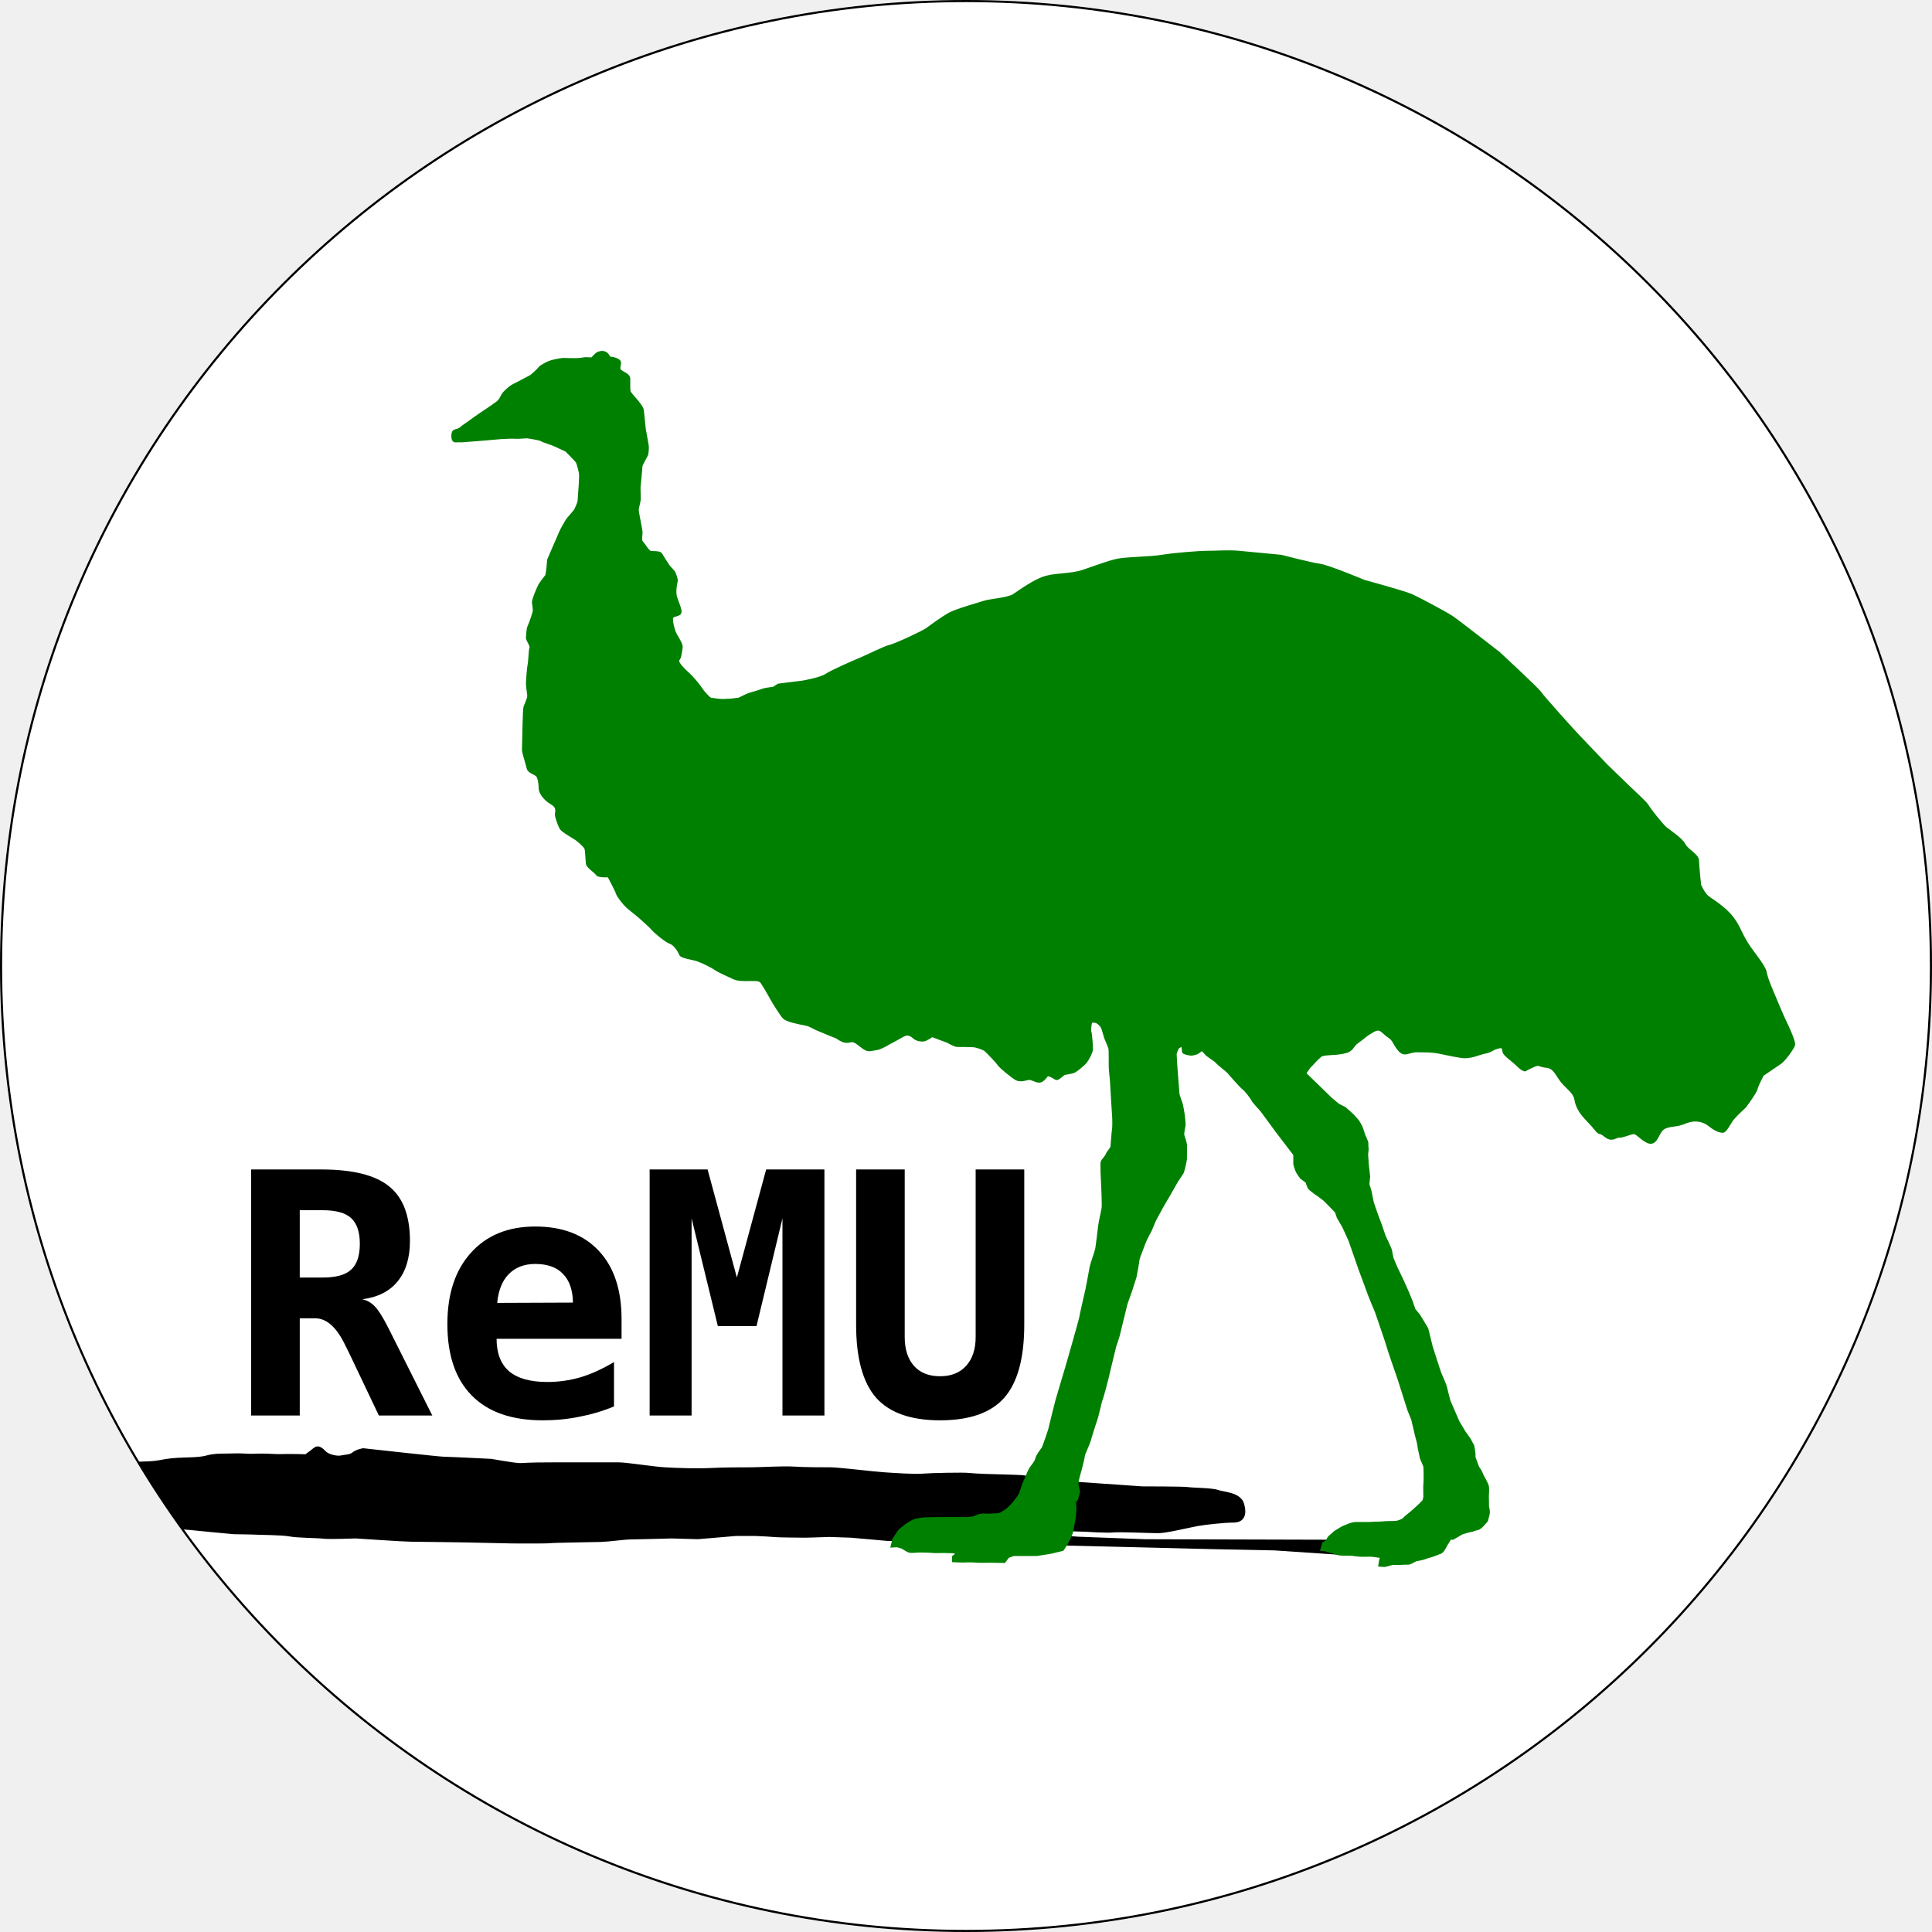
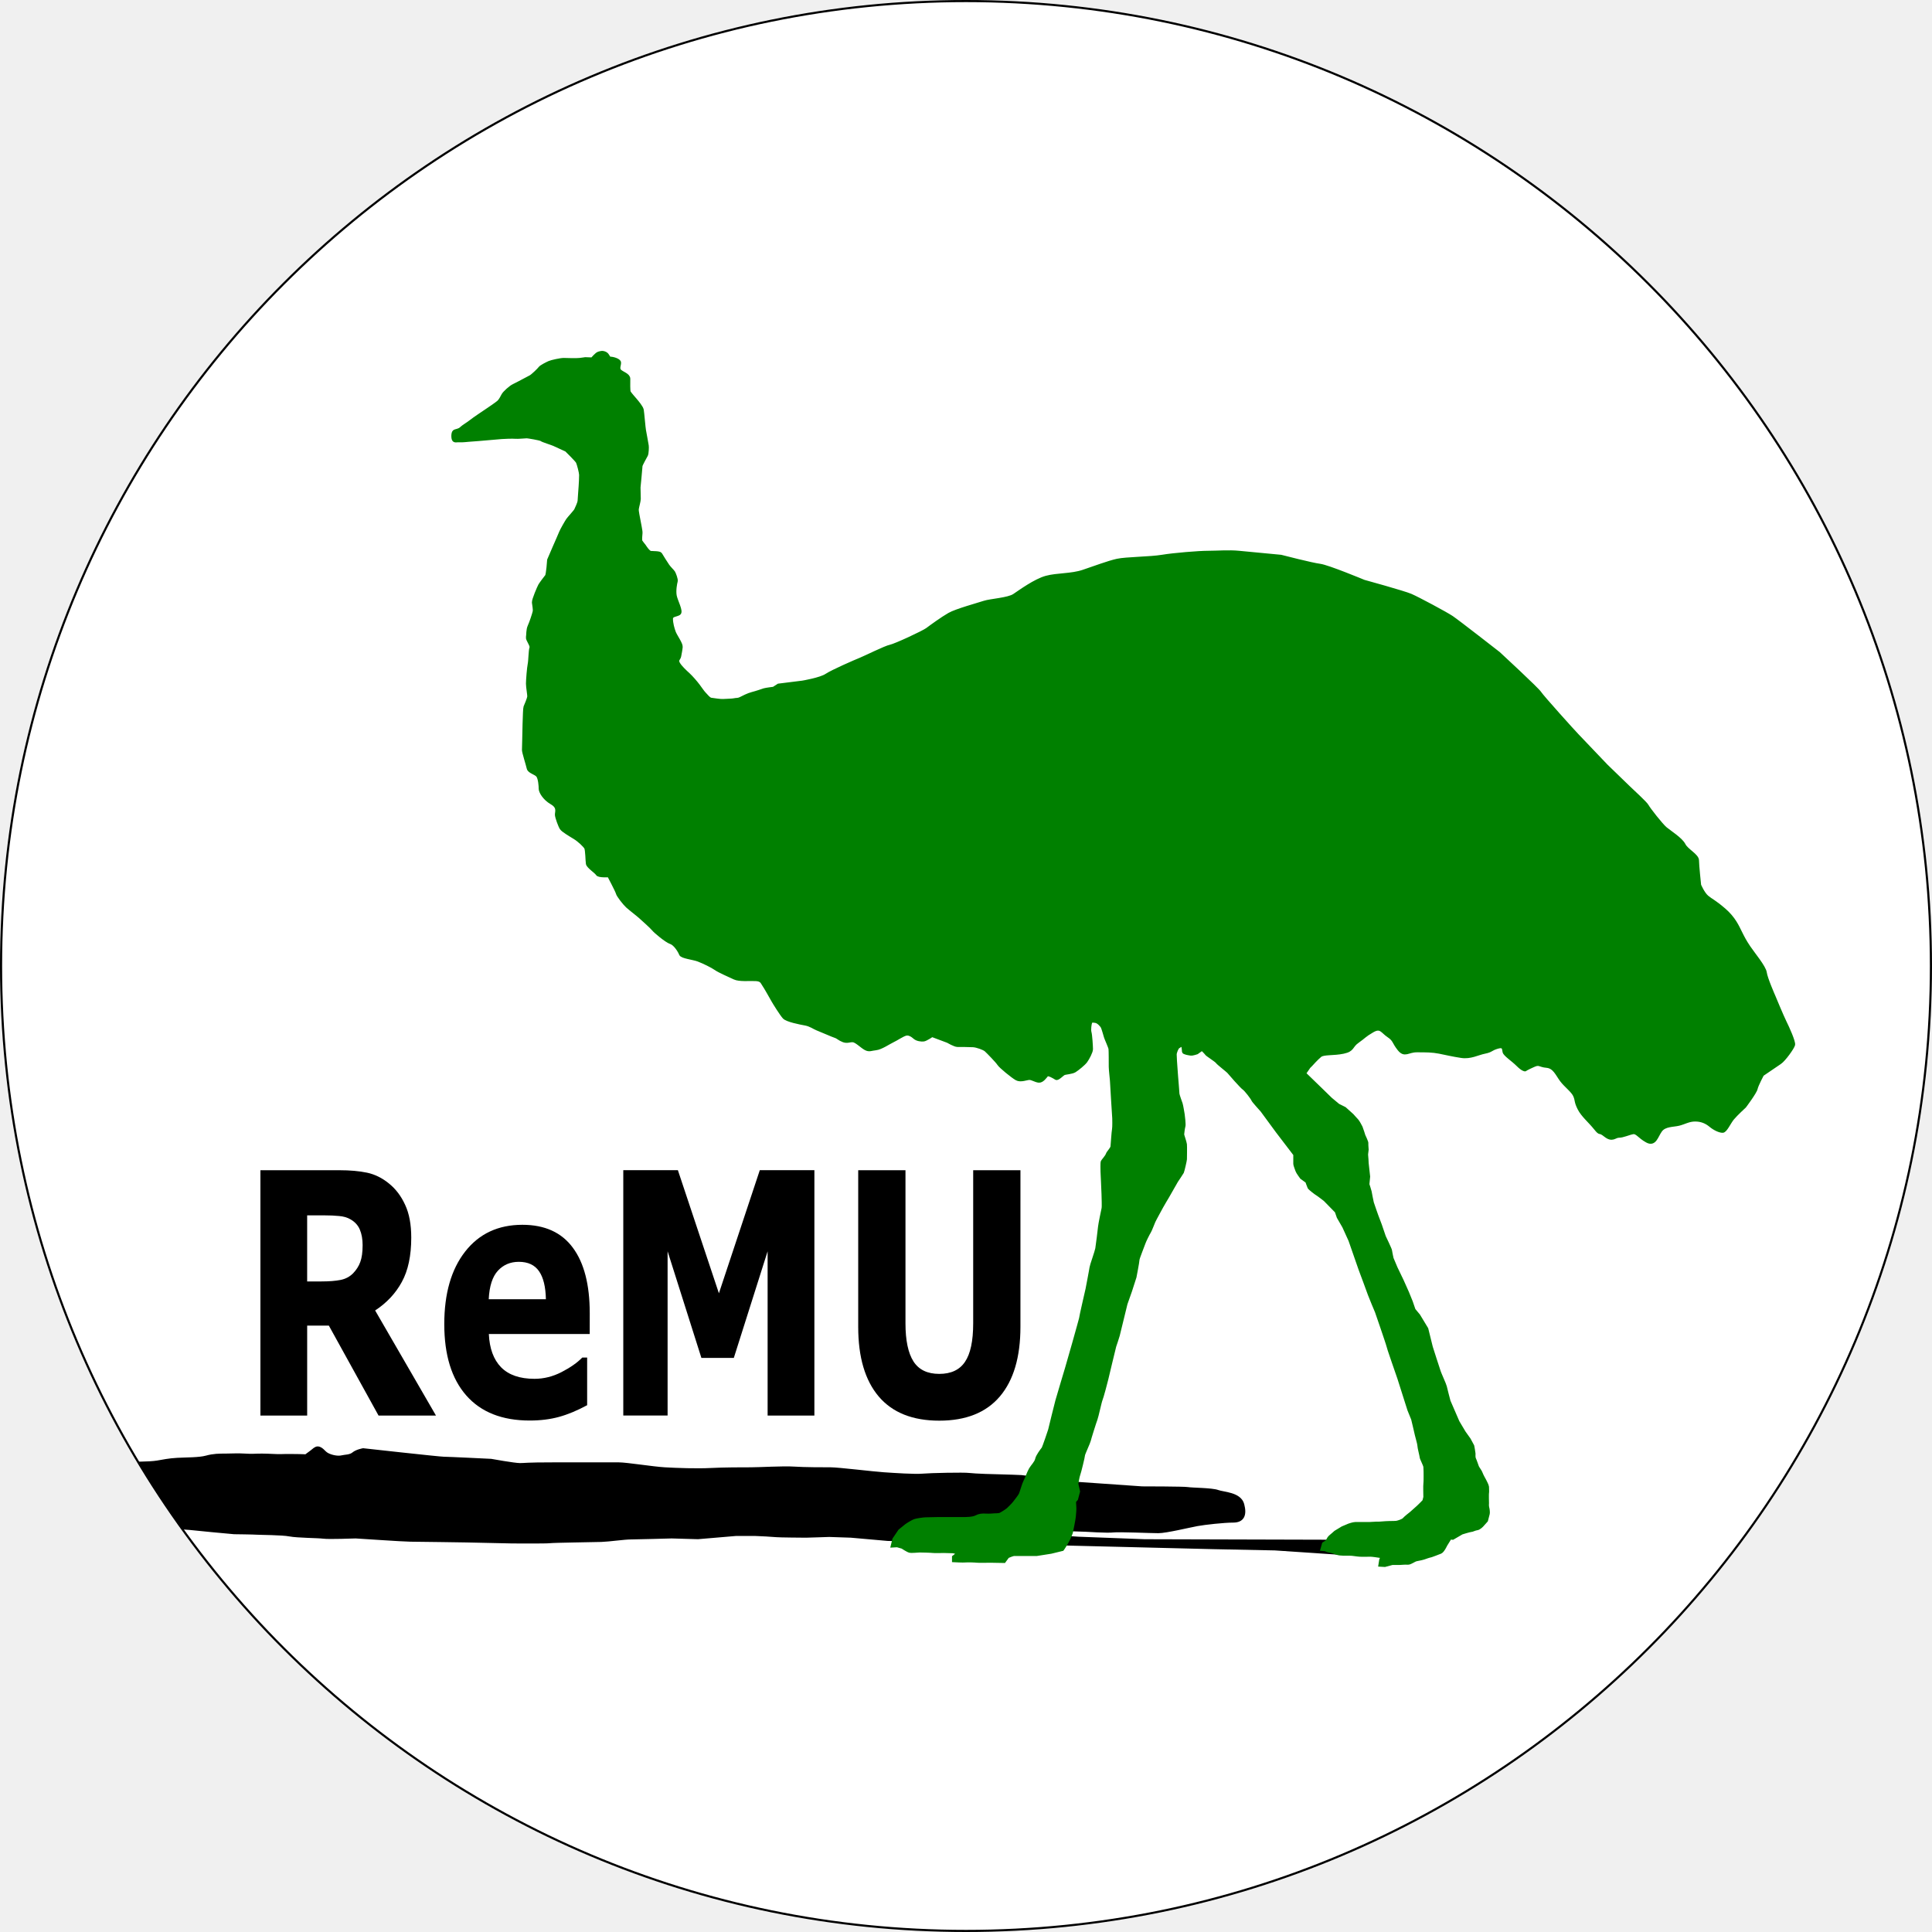
<svg xmlns="http://www.w3.org/2000/svg" width="100mm" height="100mm" viewBox="0 0 100 100" version="1.1" id="svg8" style="enable-background:new">
  <defs id="defs2">
    <clipPath clipPathUnits="userSpaceOnUse" id="clipPath4566">
      <g id="use4568">
        <circle r="44.781" cy="194.306" cx="100.355" id="circle4599" style="fill:none;stroke:#000000;stroke-width:0.774;stroke-miterlimit:4;stroke-dasharray:none" />
      </g>
    </clipPath>
    <clipPath clipPathUnits="userSpaceOnUse" id="clipPath4587">
      <g id="use4589">
        <g transform="translate(-0.8018086,1.870887)" id="g4609">
          <g clip-path="url(#clipPath4566)" id="g4607">
            <g id="g4605">
              <circle style="fill:none;stroke:#000000;stroke-width:0.774;stroke-miterlimit:4;stroke-dasharray:none" id="circle4603" cx="100.355" cy="194.306" r="44.781" />
            </g>
          </g>
        </g>
      </g>
    </clipPath>
  </defs>
  <g id="layer2" transform="translate(0,-197)" style="display:inline">
    <circle style="fill:#ffffff;stroke:#000000;stroke-width:0.11;stroke-miterlimit:4;stroke-dasharray:none" id="path835" cx="50" cy="247" r="49.945" />
    <path style="fill:#000000;stroke:#000000;stroke-width:0.193;stroke-linecap:butt;stroke-linejoin:miter;stroke-miterlimit:4;stroke-dasharray:none;stroke-opacity:1" d="m 16.448,271.962 c -0.113,0.002 -0.2,0.103 -0.316,0.191 -0.155,0.116 -0.297,0.22 -0.297,0.22 0,0 -0.194,-0.013 -0.336,-0.013 -0.142,0 -0.672,-0.013 -0.917,0 -0.246,0.013 -0.633,-0.026 -1.021,-0.026 -0.388,0 -0.491,0.026 -0.878,0 -0.388,-0.026 -0.685,0 -1.008,0 -0.323,0 -0.621,-3e-5 -0.995,0.103 -0.375,0.103 -1.033,0.09 -1.499,0.116 -0.465,0.026 -0.724,0.09 -1.047,0.142 -0.226,0.036 -0.551,0.05 -0.868,0.057 a 49.945,49.945 0 0 0 2.197,3.316 c 0.119,0.009 0.346,0.023 0.363,0.026 0.078,0.013 2.236,0.22 2.287,0.22 0.052,0 1.021,0.013 1.189,0.026 0.168,0.013 1.292,0.013 1.693,0.09 0.401,0.077 1.447,0.077 1.745,0.116 0.297,0.039 1.602,-0.013 1.667,-0.013 0.065,0 2.481,0.168 2.83,0.168 0.349,0 2.882,0.039 2.882,0.039 0,0 2.274,0.052 2.391,0.052 0.116,0 1.757,0.013 1.951,-0.013 0.194,-0.026 2.262,-0.052 2.662,-0.065 0.401,-0.013 1.201,-0.129 1.524,-0.129 0.323,0 2.055,-0.052 2.12,-0.052 0.065,0 1.357,0.039 1.357,0.039 l 1.977,-0.168 h 0.969 c 0.168,0 1.034,0.052 1.137,0.065 0.103,0.013 1.344,0.025 1.512,0.025 0.168,0 1.099,-0.038 1.202,-0.038 0.103,0 1.124,0.038 1.124,0.038 l 1.9,0.168 9.524,0.245 7.34,0.181 3.179,0.065 3.088,0.207 -0.375,-0.568 -9.459,-0.026 -3.425,-0.13 -9.485,-0.646 0.258,-0.116 9.602,0.313 c 0,0 1.133,0.073 1.425,0.037 0.292,-0.037 1.937,0.037 2.339,0.037 0.402,0 1.608,-0.293 2.01,-0.366 0.402,-0.073 1.389,-0.182 1.864,-0.182 0.475,0 0.622,-0.292 0.475,-0.841 -0.146,-0.548 -0.987,-0.548 -1.28,-0.658 -0.292,-0.11 -1.352,-0.11 -1.535,-0.146 -0.183,-0.036 -2.376,-0.037 -2.376,-0.037 l -3.402,-0.237 -2.848,-0.348 c 0,0 -0.841,-0.037 -1.06,-0.037 -0.219,0 -1.389,-0.037 -1.645,-0.073 -0.256,-0.036 -2.01,9e-5 -2.412,0.037 -0.402,0.036 -1.462,-0.036 -2.01,-0.073 -0.548,-0.036 -2.339,-0.256 -2.741,-0.256 -0.402,0 -1.352,-1.9e-4 -1.901,-0.037 -0.548,-0.037 -1.791,0.037 -2.23,0.037 -0.439,0 -1.389,-2.7e-4 -2.083,0.036 -0.694,0.037 -1.755,2.6e-4 -2.376,-0.036 -0.621,-0.036 -1.974,-0.256 -2.376,-0.256 h -3.363 c -1.499,0 -1.462,0.037 -1.754,0.037 -0.292,0 -1.499,-0.219 -1.499,-0.219 0,0 -2.23,-0.11 -2.449,-0.11 -0.219,0 -4.167,-0.439 -4.167,-0.439 0,0 -0.33,0.057 -0.498,0.199 -0.168,0.142 -0.453,0.129 -0.608,0.168 -0.155,0.039 -0.426,0.013 -0.672,-0.09 -0.246,-0.103 -0.271,-0.233 -0.452,-0.336 -0.045,-0.026 -0.086,-0.036 -0.124,-0.036 z" id="path4543" />
-     <text xml:space="preserve" style="font-style:normal;font-variant:normal;font-weight:bold;font-stretch:normal;font-size:17.467px;line-height:1.25;font-family:'DejaVu Sans Mono';-inkscape-font-specification:'DejaVu Sans Mono Bold';letter-spacing:0px;word-spacing:0px;fill:#000000;fill-opacity:1;stroke:none;stroke-width:0.205" x="11.858" y="270.269" id="text4526">
-       <tspan id="tspan4524" x="11.858" y="270.269" style="font-style:normal;font-variant:normal;font-weight:bold;font-stretch:normal;font-size:17.467px;font-family:'DejaVu Sans Mono';-inkscape-font-specification:'DejaVu Sans Mono Bold';stroke-width:0.205">ReMU</tspan>
-     </text>
+     <g aria-label="ReMU" transform="scale(0.8619743,1.160127)" style="font-style:normal;font-variant:normal;font-weight:bold;font-stretch:normal;font-size:15.056px;line-height:1.25;font-family:sans-serif;-inkscape-font-specification:'sans-serif, Bold';font-variant-ligatures:normal;font-variant-caps:normal;font-variant-numeric:normal;font-feature-settings:normal;text-align:start;letter-spacing:0px;word-spacing:0px;writing-mode:lr-tb;text-anchor:start;fill:#000000;fill-opacity:1;stroke:none;stroke-width:0.176" id="text4526">
+       <path d="m 21.775,225.371 q 0,-0.412 -0.169,-0.706 -0.169,-0.294 -0.581,-0.463 -0.287,-0.118 -0.669,-0.14 -0.382,-0.029 -0.89,-0.029 h -1.022 v 2.948 h 0.867 q 0.676,0 1.132,-0.066 0.456,-0.066 0.765,-0.301 0.294,-0.228 0.426,-0.5 0.14,-0.279 0.14,-0.743 z m 4.404,7.594 h -3.448 l -2.985,-4.014 h -1.301 v 4.014 h -2.808 v -10.946 h 4.734 q 0.97,0 1.669,0.11 0.698,0.11 1.309,0.478 0.618,0.368 0.978,0.956 0.368,0.581 0.368,1.463 0,1.213 -0.566,1.978 -0.559,0.765 -1.603,1.272 z" style="font-style:normal;font-variant:normal;font-weight:bold;font-stretch:normal;font-size:15.056px;font-family:sans-serif;-inkscape-font-specification:'sans-serif, Bold';font-variant-ligatures:normal;font-variant-caps:normal;font-variant-numeric:normal;font-feature-settings:normal;text-align:start;writing-mode:lr-tb;text-anchor:start;stroke-width:0.176" id="path21" />
+       <path d="m 35.412,229.326 h -6.058 q 0.059,0.97 0.735,1.485 0.684,0.515 2.007,0.515 0.838,0 1.625,-0.301 0.787,-0.301 1.242,-0.647 h 0.294 v 2.125 q -0.897,0.36 -1.691,0.522 -0.794,0.162 -1.757,0.162 -2.485,0 -3.808,-1.117 -1.323,-1.117 -1.323,-3.183 0,-2.044 1.25,-3.235 1.257,-1.198 3.441,-1.198 2.014,0 3.029,1.022 1.015,1.015 1.015,2.926 z m -2.632,-1.551 q -0.022,-0.831 -0.412,-1.25 -0.39,-0.419 -1.213,-0.419 -0.765,0 -1.257,0.397 -0.493,0.397 -0.551,1.272 z" style="font-style:normal;font-variant:normal;font-weight:bold;font-stretch:normal;font-size:15.056px;font-family:sans-serif;-inkscape-font-specification:'sans-serif, Bold';font-variant-ligatures:normal;font-variant-caps:normal;font-variant-numeric:normal;font-feature-settings:normal;text-align:start;writing-mode:lr-tb;text-anchor:start;stroke-width:0.176" id="path23" />
+       <path d="m 48.902,232.965 h -2.808 v -7.329 l -2.029,4.756 H 42.117 L 40.088,225.635 v 7.329 h -2.661 v -10.946 h 3.279 l 2.463,5.492 2.455,-5.492 h 3.279 z" style="font-style:normal;font-variant:normal;font-weight:bold;font-stretch:normal;font-size:15.056px;font-family:sans-serif;-inkscape-font-specification:'sans-serif, Bold';font-variant-ligatures:normal;font-variant-caps:normal;font-variant-numeric:normal;font-feature-settings:normal;text-align:start;writing-mode:lr-tb;text-anchor:start;stroke-width:0.176" id="path25" />
+       <path d="m 61.275,229.002 q 0,2.029 -1.235,3.11 -1.235,1.081 -3.639,1.081 -2.404,0 -3.639,-1.081 -1.228,-1.081 -1.228,-3.102 v -6.991 h 2.838 v 6.83 q 0,1.139 0.478,1.698 0.478,0.559 1.551,0.559 1.059,0 1.544,-0.537 0.493,-0.537 0.493,-1.72 v -6.83 h 2.838 z" style="font-style:normal;font-variant:normal;font-weight:bold;font-stretch:normal;font-size:15.056px;font-family:sans-serif;-inkscape-font-specification:'sans-serif, Bold';font-variant-ligatures:normal;font-variant-caps:normal;font-variant-numeric:normal;font-feature-settings:normal;text-align:start;writing-mode:lr-tb;text-anchor:start;stroke-width:0.176" id="path27" />
+     </g>
    <path style="fill:#008000;stroke:#008000;stroke-width:0.193;stroke-linecap:butt;stroke-linejoin:miter;stroke-miterlimit:4;stroke-dasharray:none;stroke-opacity:1" d="m 40.298,232.48 1.241,-0.155 c 0,0 0.93,-0.155 1.241,-0.362 0.31,-0.207 1.499,-0.724 1.757,-0.827 0.258,-0.103 1.292,-0.62 1.551,-0.672 0.258,-0.052 1.706,-0.724 1.913,-0.879 0.207,-0.155 0.775,-0.569 1.137,-0.775 0.362,-0.207 1.499,-0.517 1.809,-0.62 0.31,-0.103 1.241,-0.155 1.551,-0.362 0.31,-0.207 1.086,-0.775 1.654,-0.93 0.569,-0.155 1.292,-0.103 1.913,-0.31 0.62,-0.207 1.292,-0.465 1.757,-0.569 0.465,-0.103 1.706,-0.103 2.326,-0.207 0.62,-0.103 1.913,-0.207 2.378,-0.207 0.465,0 1.086,-0.052 1.602,0 0.517,0.052 2.171,0.207 2.171,0.207 0,0 1.602,0.414 2.016,0.465 0.414,0.052 2.274,0.827 2.274,0.827 0,0 2.068,0.569 2.429,0.724 0.362,0.155 1.809,0.93 2.119,1.137 0.31,0.207 2.429,1.861 2.429,1.861 0,0 2.019,1.866 2.128,2.049 0.11,0.183 1.791,2.047 1.937,2.193 0.146,0.146 1.352,1.425 1.499,1.572 0.146,0.146 1.023,0.987 1.17,1.133 0.146,0.146 0.877,0.804 0.95,0.95 0.073,0.146 0.731,0.987 0.95,1.17 0.219,0.183 0.804,0.548 0.95,0.841 0.146,0.292 0.694,0.548 0.694,0.804 0,0.256 0.11,1.279 0.11,1.279 0,0 0.183,0.439 0.402,0.621 0.219,0.183 0.366,0.219 0.877,0.658 0.512,0.439 0.694,0.877 0.841,1.17 0.146,0.292 0.219,0.439 0.439,0.768 0.219,0.329 0.804,1.023 0.841,1.316 0.036,0.292 0.439,1.206 0.439,1.206 0,0 0.439,1.06 0.585,1.352 0.146,0.292 0.475,1.023 0.439,1.17 -0.036,0.146 -0.475,0.768 -0.694,0.914 -0.219,0.146 -0.914,0.621 -0.914,0.621 0,0 -0.292,0.548 -0.329,0.731 -0.036,0.183 -0.585,0.914 -0.585,0.914 0,0 -0.439,0.402 -0.621,0.621 -0.183,0.219 -0.366,0.658 -0.512,0.658 -0.146,0 -0.402,-0.11 -0.621,-0.292 -0.219,-0.183 -0.475,-0.292 -0.804,-0.292 -0.329,0 -0.548,0.146 -0.841,0.219 -0.292,0.073 -0.731,0.036 -0.95,0.329 -0.219,0.292 -0.292,0.768 -0.694,0.548 -0.402,-0.219 -0.512,-0.475 -0.731,-0.439 -0.219,0.037 -0.512,0.183 -0.731,0.183 -0.219,0 -0.329,0.256 -0.694,-0.036 -0.366,-0.292 -0.219,0 -0.512,-0.366 -0.292,-0.366 -0.658,-0.658 -0.841,-1.023 -0.183,-0.366 -0.11,-0.402 -0.219,-0.658 -0.11,-0.256 -0.475,-0.512 -0.694,-0.804 -0.219,-0.292 -0.366,-0.694 -0.768,-0.731 -0.402,-0.036 -0.366,-0.183 -0.694,-0.036 -0.329,0.146 -0.439,0.219 -0.439,0.219 0,0 -0.11,0 -0.366,-0.256 -0.256,-0.256 -0.658,-0.512 -0.694,-0.658 -0.036,-0.146 0,-0.366 -0.366,-0.256 -0.366,0.11 -0.292,0.183 -0.658,0.256 -0.366,0.073 -0.731,0.292 -1.206,0.219 -0.475,-0.073 -0.768,-0.146 -1.133,-0.219 -0.366,-0.073 -0.694,-0.073 -1.17,-0.073 -0.475,0 -0.621,0.292 -0.914,-0.073 -0.292,-0.366 -0.219,-0.475 -0.548,-0.694 -0.329,-0.219 -0.402,-0.512 -0.841,-0.256 -0.439,0.256 -0.402,0.292 -0.768,0.548 -0.366,0.256 -0.219,0.439 -0.731,0.548 -0.512,0.11 -1.023,0.037 -1.206,0.183 -0.183,0.146 -0.475,0.475 -0.475,0.475 l -0.11,0.11 -0.243,0.352 0.853,0.827 0.517,0.504 0.388,0.323 0.336,0.168 0.388,0.349 c 0,0 0.194,0.22 0.246,0.271 0.052,0.052 0.181,0.297 0.207,0.349 0.026,0.052 0.142,0.426 0.142,0.426 0,0 0.168,0.349 0.155,0.401 -0.013,0.052 0.013,0.271 0.013,0.323 0,0.052 -0.039,0.233 -0.026,0.297 0.013,0.065 0.026,0.401 0.026,0.401 l 0.077,0.698 -0.039,0.401 c 0,0 0.103,0.31 0.116,0.375 0.013,0.065 0.09,0.491 0.116,0.582 0.026,0.09 0.233,0.672 0.233,0.672 l 0.181,0.478 0.207,0.607 c 0,0 0.323,0.672 0.323,0.724 0,0.052 0.077,0.401 0.077,0.401 l 0.207,0.491 0.323,0.672 0.271,0.607 0.194,0.478 0.142,0.414 0.246,0.297 0.414,0.685 0.233,0.943 c 0,0 0.168,0.517 0.194,0.607 0.026,0.09 0.194,0.582 0.22,0.672 0.026,0.09 0.297,0.685 0.31,0.762 0.013,0.077 0.194,0.762 0.194,0.762 l 0.465,1.073 0.323,0.543 0.258,0.362 0.181,0.336 c 0,0 0.065,0.336 0.065,0.388 0,0.052 -0.013,0.207 0.026,0.284 0.039,0.077 0.129,0.349 0.155,0.414 0.026,0.065 0.168,0.246 0.194,0.336 0.026,0.09 0.181,0.362 0.181,0.362 0,0 0.142,0.271 0.142,0.323 0,0.052 0.013,0.284 0,0.336 -0.013,0.052 0,0.517 0,0.517 0,0 -0.013,0.142 0.013,0.233 0.026,0.09 0.039,0.258 0.026,0.31 -0.013,0.052 -0.09,0.349 -0.09,0.349 l -0.22,0.246 c 0,0 -0.142,0.155 -0.258,0.168 -0.116,0.013 -0.246,0.09 -0.31,0.09 -0.065,0 -0.478,0.129 -0.478,0.129 l -0.465,0.271 -0.142,-0.013 -0.233,0.375 c 0,0 -0.142,0.31 -0.258,0.362 -0.116,0.052 -0.478,0.181 -0.478,0.181 0,0 -0.168,0.039 -0.297,0.09 -0.129,0.052 -0.323,0.09 -0.465,0.116 -0.142,0.026 -0.323,0.194 -0.465,0.181 -0.142,-0.013 -0.31,0.013 -0.414,0.013 h -0.375 l -0.388,0.103 -0.233,-0.013 0.039,-0.246 0.077,-0.194 -0.194,-0.026 c 0,0 -0.323,-0.052 -0.439,-0.052 -0.116,0 -0.362,0.013 -0.556,0 -0.194,-0.013 -0.349,-0.052 -0.517,-0.052 -0.168,0 -0.478,0.013 -0.633,-0.039 -0.155,-0.052 -0.284,-0.103 -0.388,-0.116 -0.103,-0.013 -0.233,-0.077 -0.233,-0.077 l -0.155,-0.013 0.077,-0.271 0.181,-0.116 c 0,0 0.09,-0.194 0.142,-0.233 0.052,-0.039 0.284,-0.246 0.284,-0.246 l 0.362,-0.22 0.336,-0.142 c 0,0 0.22,-0.077 0.323,-0.077 h 0.504 c 0.181,0 0.323,0 0.465,-0.013 0.142,-0.013 0.233,0 0.362,-0.013 0.129,-0.013 0.375,-0.026 0.452,-0.026 0.077,0 0.284,0 0.362,-0.013 0.077,-0.013 0.323,-0.09 0.388,-0.168 0.065,-0.077 0.31,-0.271 0.362,-0.31 0.052,-0.039 0.297,-0.271 0.362,-0.323 0.065,-0.052 0.31,-0.31 0.31,-0.31 l 0.052,-0.207 c 0,0 -0.013,-0.646 0,-0.698 0.013,-0.052 0.013,-0.323 0.013,-0.414 0,-0.09 0,-0.362 -0.013,-0.465 -0.013,-0.103 -0.194,-0.439 -0.194,-0.504 0,-0.065 -0.116,-0.491 -0.116,-0.594 0,-0.103 -0.116,-0.465 -0.129,-0.543 -0.013,-0.077 -0.194,-0.827 -0.194,-0.827 l -0.194,-0.478 -0.517,-1.628 c 0,0 -0.594,-1.706 -0.594,-1.757 0,-0.052 -0.569,-1.693 -0.569,-1.693 0,0 -0.349,-0.827 -0.362,-0.879 -0.013,-0.052 -0.491,-1.331 -0.491,-1.331 l -0.517,-1.486 -0.323,-0.711 -0.284,-0.491 -0.103,-0.297 -0.594,-0.607 c 0,0 -0.349,-0.271 -0.401,-0.297 -0.052,-0.026 -0.388,-0.284 -0.414,-0.336 -0.026,-0.052 -0.116,-0.31 -0.116,-0.31 l -0.284,-0.207 c 0,0 -0.207,-0.284 -0.22,-0.336 -0.013,-0.052 -0.116,-0.284 -0.116,-0.375 v -0.478 l -0.918,-1.202 c 0,0 -0.737,-1.008 -0.788,-1.073 -0.052,-0.065 -0.452,-0.491 -0.478,-0.569 -0.026,-0.077 -0.362,-0.517 -0.465,-0.582 -0.103,-0.065 -0.75,-0.801 -0.788,-0.853 -0.039,-0.052 -0.543,-0.439 -0.594,-0.517 -0.052,-0.077 -0.53,-0.375 -0.556,-0.426 -0.026,-0.052 -0.233,-0.246 -0.233,-0.246 l -0.271,0.194 c 0,0 -0.22,0.077 -0.31,0.065 -0.09,-0.013 -0.362,-0.052 -0.362,-0.116 0,-0.065 -0.026,-0.362 -0.077,-0.362 -0.052,0 -0.155,0.077 -0.22,0.116 -0.065,0.039 -0.168,0.284 -0.168,0.401 0,0.116 0.026,0.53 0.039,0.672 0.013,0.142 0.052,0.775 0.065,0.84 0.013,0.065 0.026,0.439 0.039,0.53 0.013,0.09 0.142,0.439 0.168,0.517 0.026,0.077 0.09,0.465 0.103,0.543 0.013,0.077 0.065,0.53 0.039,0.607 -0.026,0.077 -0.065,0.375 -0.065,0.426 0,0.052 0.129,0.401 0.142,0.517 0.013,0.116 0,0.724 0,0.775 0,0.052 -0.129,0.607 -0.155,0.659 -0.026,0.052 -0.297,0.452 -0.297,0.452 l -0.465,0.814 c 0,0 -0.271,0.452 -0.31,0.53 -0.039,0.077 -0.349,0.633 -0.401,0.75 -0.052,0.116 -0.181,0.465 -0.233,0.543 -0.052,0.077 -0.258,0.491 -0.284,0.582 -0.026,0.09 -0.31,0.775 -0.31,0.866 0,0.09 -0.155,0.892 -0.155,0.892 l -0.233,0.724 -0.233,0.659 c 0,0 -0.388,1.577 -0.401,1.641 -0.013,0.065 -0.181,0.556 -0.181,0.556 0,0 -0.401,1.641 -0.414,1.719 -0.013,0.077 -0.258,0.982 -0.297,1.06 -0.039,0.077 -0.207,0.866 -0.258,0.995 -0.052,0.129 -0.336,1.034 -0.349,1.111 -0.013,0.077 -0.297,0.685 -0.297,0.75 0,0.065 -0.207,0.918 -0.246,1.008 -0.039,0.09 -0.103,0.478 -0.103,0.478 l 0.09,0.401 -0.103,0.388 -0.103,0.116 c 0,0 0,0.207 0.013,0.297 0.013,0.09 -0.013,0.362 -0.026,0.504 -0.013,0.142 -0.142,0.775 -0.155,0.827 -0.142,0.426 -0.452,0.853 -0.452,0.853 l -0.582,0.142 -0.737,0.116 c 0,0 -0.517,0 -0.607,0 -0.09,0 -0.465,0 -0.556,0 -0.09,0 -0.349,0.116 -0.349,0.116 l -0.181,0.246 c 0,0 -0.607,-0.013 -0.711,-0.013 -0.103,0 -0.594,0.013 -0.685,0 -0.09,-0.013 -0.504,-0.026 -0.607,-0.013 -0.103,0.013 -0.594,-0.013 -0.594,-0.013 v -0.168 l 0.284,-0.22 -0.323,-0.077 -0.491,-0.013 c 0,0 -0.491,0.013 -0.556,0 -0.065,-0.013 -0.594,-0.026 -0.685,-0.026 -0.09,0 -0.414,0.039 -0.517,0.013 -0.103,-0.026 -0.375,-0.207 -0.375,-0.207 l -0.271,-0.077 -0.233,0.013 0.078,-0.323 0.297,-0.439 c 0,0 0.271,-0.22 0.336,-0.271 0.065,-0.052 0.323,-0.207 0.426,-0.246 0.103,-0.039 0.478,-0.09 0.556,-0.09 0.078,0 0.504,-0.013 0.607,-0.013 0.103,0 0.478,0 0.62,0 0.142,0 0.582,0 0.711,0 0.129,0 0.517,0 0.685,-0.09 0.168,-0.09 0.323,-0.103 0.504,-0.09 0.181,0.013 0.439,-0.013 0.439,-0.013 0,0 0.22,0 0.297,-0.026 0.077,-0.026 0.375,-0.22 0.426,-0.271 0.052,-0.052 0.233,-0.22 0.323,-0.336 0.09,-0.116 0.284,-0.362 0.323,-0.452 0.039,-0.09 0.168,-0.543 0.233,-0.659 0.065,-0.116 0.194,-0.478 0.284,-0.633 0.09,-0.155 0.284,-0.336 0.323,-0.517 0.039,-0.181 0.271,-0.478 0.323,-0.543 0.052,-0.065 0.349,-0.969 0.349,-0.969 0,0 0.349,-1.434 0.375,-1.512 0.026,-0.077 0.465,-1.589 0.491,-1.654 0.026,-0.065 0.737,-2.572 0.737,-2.623 0,-0.052 0.336,-1.512 0.336,-1.512 0,0 0.207,-1.073 0.207,-1.124 0,-0.052 0.271,-0.814 0.297,-0.969 0.026,-0.155 0.129,-0.982 0.142,-1.124 0.013,-0.142 0.155,-0.827 0.181,-0.943 0.026,-0.116 0,-0.556 0,-0.737 0,-0.181 -0.052,-1.086 -0.052,-1.176 0,-0.09 -0.013,-0.465 0.013,-0.517 0.026,-0.052 0.22,-0.258 0.258,-0.375 0.039,-0.116 0.233,-0.284 0.246,-0.414 0.013,-0.129 0.052,-0.75 0.077,-0.879 0.026,-0.129 0.013,-0.582 0.013,-0.582 0,0 -0.116,-1.796 -0.116,-1.887 0,-0.09 -0.065,-0.607 -0.065,-0.775 0,-0.168 0,-0.827 -0.013,-0.93 -0.013,-0.103 -0.207,-0.517 -0.233,-0.607 -0.026,-0.09 -0.129,-0.452 -0.168,-0.53 -0.039,-0.077 -0.207,-0.271 -0.349,-0.297 -0.142,-0.026 -0.246,-0.039 -0.284,0.052 -0.039,0.09 -0.077,0.401 -0.039,0.53 0.039,0.129 0.077,0.724 0.077,0.866 0,0.142 -0.181,0.478 -0.284,0.62 -0.103,0.142 -0.426,0.401 -0.569,0.491 -0.142,0.09 -0.465,0.103 -0.556,0.142 -0.09,0.039 -0.323,0.297 -0.401,0.246 -0.077,-0.052 -0.414,-0.258 -0.491,-0.168 -0.077,0.09 -0.233,0.323 -0.401,0.31 -0.168,-0.013 -0.349,-0.142 -0.491,-0.142 -0.142,0 -0.452,0.142 -0.659,0.026 -0.207,-0.116 -0.827,-0.62 -0.918,-0.762 -0.09,-0.142 -0.569,-0.633 -0.672,-0.724 -0.103,-0.09 -0.465,-0.22 -0.659,-0.233 -0.194,-0.013 -0.672,-0.013 -0.814,-0.013 -0.142,0 -0.491,-0.207 -0.491,-0.207 l -0.827,-0.31 c 0,0 -0.323,0.22 -0.439,0.233 -0.116,0.013 -0.336,-0.013 -0.452,-0.116 -0.116,-0.103 -0.297,-0.233 -0.478,-0.181 -0.181,0.052 -0.478,0.258 -0.672,0.349 -0.194,0.09 -0.607,0.375 -0.866,0.401 -0.258,0.026 -0.336,0.103 -0.53,0 -0.194,-0.103 -0.478,-0.401 -0.659,-0.414 -0.181,-0.013 -0.284,0.077 -0.491,0 -0.207,-0.077 -0.284,-0.181 -0.414,-0.22 -0.129,-0.039 -0.801,-0.336 -0.943,-0.388 -0.142,-0.052 -0.336,-0.207 -0.62,-0.258 -0.284,-0.052 -0.943,-0.181 -1.086,-0.336 -0.142,-0.155 -0.504,-0.737 -0.569,-0.853 -0.065,-0.116 -0.414,-0.737 -0.491,-0.84 -0.078,-0.103 -0.09,-0.258 -0.426,-0.271 -0.336,-0.013 -0.84,0.039 -1.086,-0.077 -0.246,-0.116 -0.788,-0.349 -0.969,-0.478 -0.181,-0.129 -0.633,-0.349 -0.905,-0.452 -0.271,-0.103 -0.853,-0.155 -0.905,-0.297 -0.052,-0.142 -0.284,-0.53 -0.517,-0.607 -0.233,-0.077 -0.814,-0.569 -0.905,-0.685 -0.09,-0.116 -0.556,-0.53 -0.685,-0.646 -0.129,-0.116 -0.504,-0.401 -0.659,-0.543 -0.155,-0.142 -0.478,-0.556 -0.504,-0.672 -0.026,-0.116 -0.452,-0.918 -0.452,-0.918 0,0 -0.53,0.039 -0.594,-0.077 -0.065,-0.116 -0.478,-0.375 -0.504,-0.53 -0.026,-0.155 -0.026,-0.711 -0.09,-0.827 -0.065,-0.116 -0.349,-0.388 -0.582,-0.53 -0.233,-0.142 -0.607,-0.362 -0.685,-0.478 -0.078,-0.116 -0.233,-0.543 -0.246,-0.685 -0.013,-0.142 0.142,-0.401 -0.258,-0.633 -0.401,-0.233 -0.582,-0.582 -0.582,-0.724 0,-0.142 -0.026,-0.517 -0.129,-0.672 -0.103,-0.155 -0.452,-0.207 -0.491,-0.388 -0.039,-0.181 -0.246,-0.827 -0.246,-0.943 0,-0.116 0.013,-0.517 0.013,-0.517 0,0 0.026,-1.615 0.065,-1.706 0.039,-0.09 0.181,-0.426 0.194,-0.53 0.013,-0.103 -0.065,-0.491 -0.065,-0.685 0,-0.194 0.052,-0.827 0.09,-1.008 0.039,-0.181 0.039,-0.698 0.09,-0.84 0.052,-0.142 -0.207,-0.426 -0.181,-0.556 0.026,-0.129 0,-0.375 0.09,-0.569 0.09,-0.194 0.233,-0.633 0.258,-0.75 0.026,-0.116 -0.026,-0.349 -0.039,-0.478 -0.013,-0.129 0.271,-0.788 0.323,-0.879 0.052,-0.09 0.284,-0.401 0.349,-0.478 0.065,-0.077 0.116,-0.84 0.116,-0.84 0,0 0.194,-0.452 0.284,-0.659 0.09,-0.207 0.297,-0.672 0.336,-0.775 0.039,-0.103 0.297,-0.556 0.362,-0.646 0.065,-0.09 0.388,-0.439 0.414,-0.504 0.026,-0.065 0.168,-0.336 0.181,-0.478 0.013,-0.142 0.039,-0.62 0.052,-0.737 0.013,-0.116 0.026,-0.491 0.026,-0.607 0,-0.116 -0.116,-0.569 -0.168,-0.672 -0.052,-0.103 -0.582,-0.62 -0.582,-0.62 0,0 -0.53,-0.246 -0.646,-0.297 -0.116,-0.052 -0.582,-0.194 -0.646,-0.246 -0.065,-0.052 -0.711,-0.155 -0.762,-0.155 -0.052,0 -0.491,0.039 -0.594,0.026 -0.103,-0.013 -0.594,0 -0.711,0.013 -0.116,0.013 -1.189,0.103 -1.189,0.103 l -0.517,0.039 c 0,0 -0.362,0.039 -0.478,0.026 -0.116,-0.013 -0.233,0.039 -0.284,-0.039 -0.052,-0.077 -0.052,-0.362 0.026,-0.414 0.078,-0.052 0.246,-0.052 0.349,-0.155 0.103,-0.103 0.375,-0.258 0.517,-0.375 0.142,-0.116 0.685,-0.478 0.801,-0.556 0.116,-0.077 0.517,-0.349 0.62,-0.439 0.103,-0.09 0.181,-0.258 0.246,-0.375 0.065,-0.116 0.375,-0.401 0.543,-0.478 0.168,-0.077 0.762,-0.401 0.866,-0.452 0.103,-0.052 0.439,-0.375 0.491,-0.452 0.052,-0.077 0.362,-0.233 0.478,-0.284 0.116,-0.052 0.582,-0.155 0.75,-0.155 0.168,0 0.607,0.026 0.827,0 0.22,-0.026 0.284,-0.039 0.284,-0.039 l 0.362,0.013 c 0,0 0.233,-0.271 0.323,-0.297 0.09,-0.026 0.194,-0.077 0.349,0 0.155,0.077 0.142,0.258 0.271,0.258 0.129,0 0.439,0.09 0.452,0.207 0.013,0.116 -0.103,0.31 0.026,0.439 0.129,0.129 0.452,0.207 0.452,0.401 0,0.194 -0.013,0.62 0.026,0.698 0.039,0.077 0.271,0.336 0.336,0.414 0.065,0.077 0.31,0.362 0.336,0.504 0.026,0.142 0.09,0.943 0.116,1.06 0.026,0.116 0.129,0.724 0.142,0.788 0.013,0.065 0,0.401 -0.039,0.478 -0.039,0.077 -0.284,0.504 -0.284,0.569 0,0.065 -0.103,1.111 -0.103,1.111 0,0 0.013,0.478 0.013,0.594 0,0.116 -0.09,0.414 -0.103,0.53 -0.013,0.116 0.078,0.504 0.09,0.594 0.013,0.09 0.116,0.556 0.103,0.646 -0.013,0.09 -0.026,0.349 -0.013,0.401 0.013,0.052 0.194,0.271 0.194,0.271 0,0 0.207,0.336 0.336,0.349 0.129,0.013 0.465,0 0.504,0.077 0.039,0.077 0.297,0.478 0.375,0.594 0.078,0.116 0.258,0.284 0.297,0.349 0.039,0.065 0.155,0.362 0.129,0.452 -0.026,0.09 -0.103,0.465 -0.052,0.75 0.052,0.284 0.362,0.827 0.207,0.918 -0.155,0.09 -0.401,0.065 -0.401,0.284 0,0.22 0.078,0.517 0.155,0.711 0.078,0.194 0.362,0.582 0.349,0.737 -0.013,0.155 -0.052,0.336 -0.078,0.478 -0.026,0.142 -0.168,0.181 -0.065,0.375 0.103,0.194 0.375,0.439 0.53,0.582 0.155,0.142 0.388,0.414 0.504,0.569 0.116,0.155 0.246,0.349 0.323,0.426 0.078,0.077 0.233,0.284 0.349,0.297 0.116,0.013 0.478,0.077 0.633,0.065 0.155,-0.013 0.465,-0.013 0.569,-0.039 0.103,-0.026 0.194,0 0.323,-0.065 0.129,-0.065 0.401,-0.207 0.607,-0.258 0.207,-0.052 0.543,-0.168 0.62,-0.194 0.078,-0.026 0.491,-0.077 0.491,-0.077 z" id="path4541" />
  </g>
</svg>
